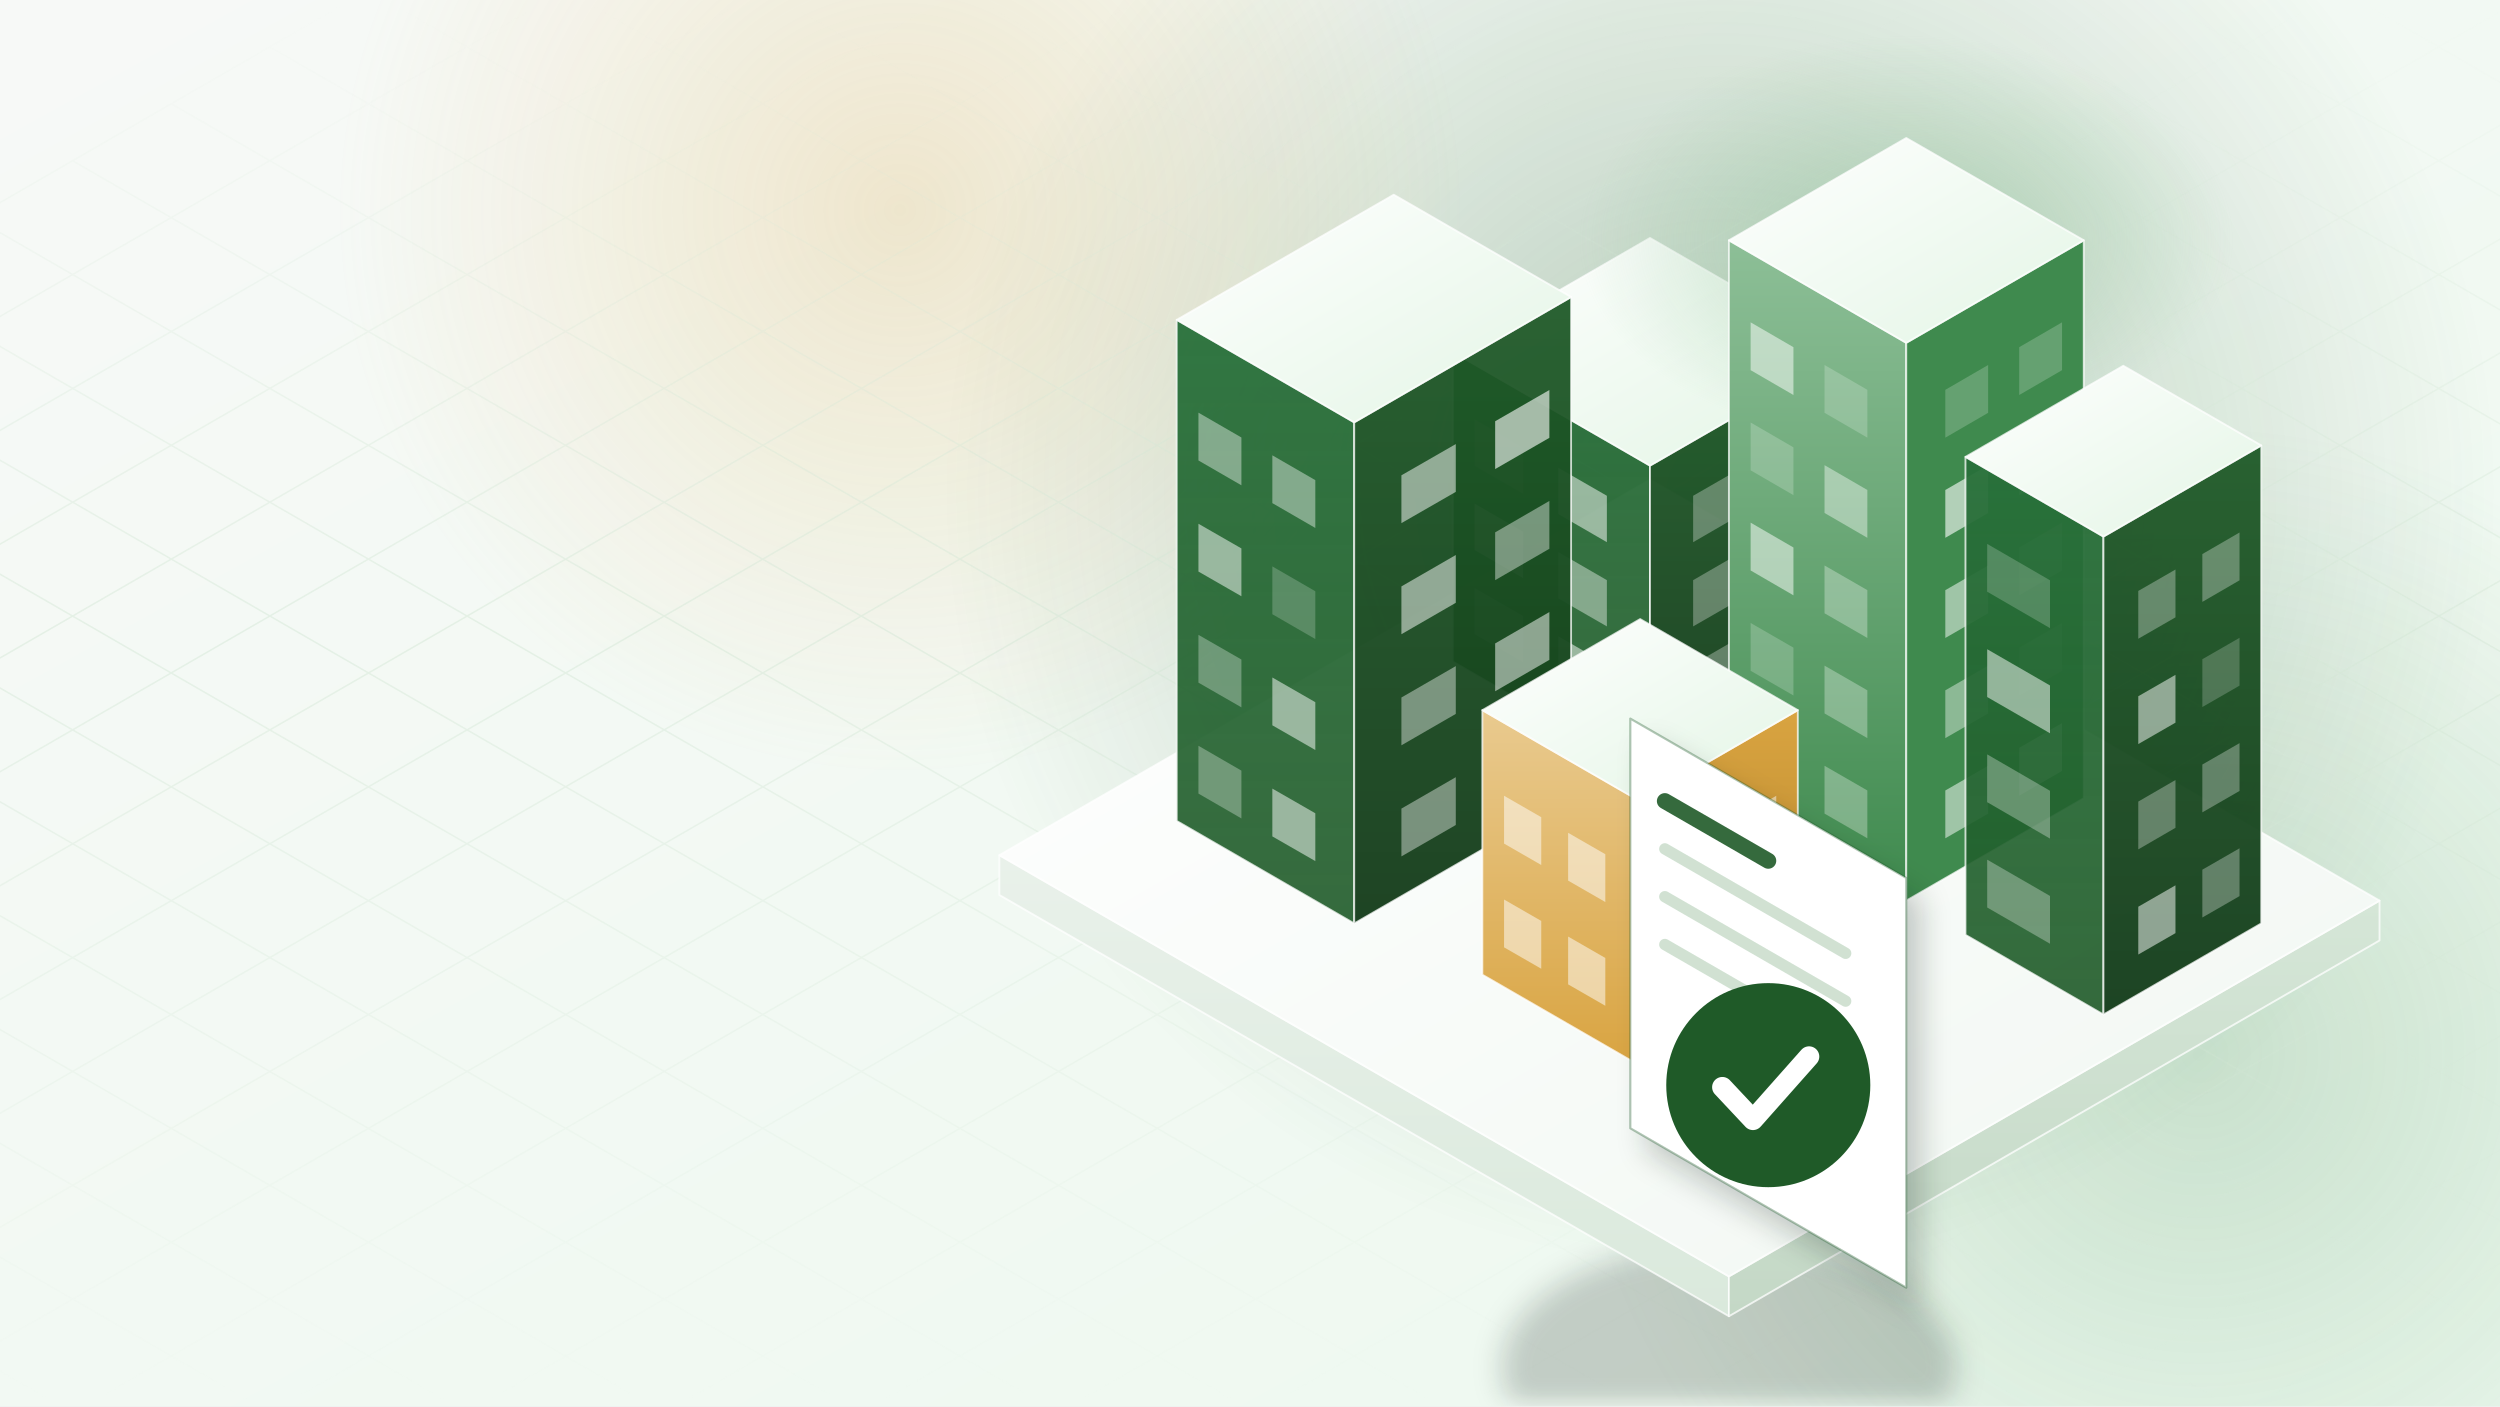
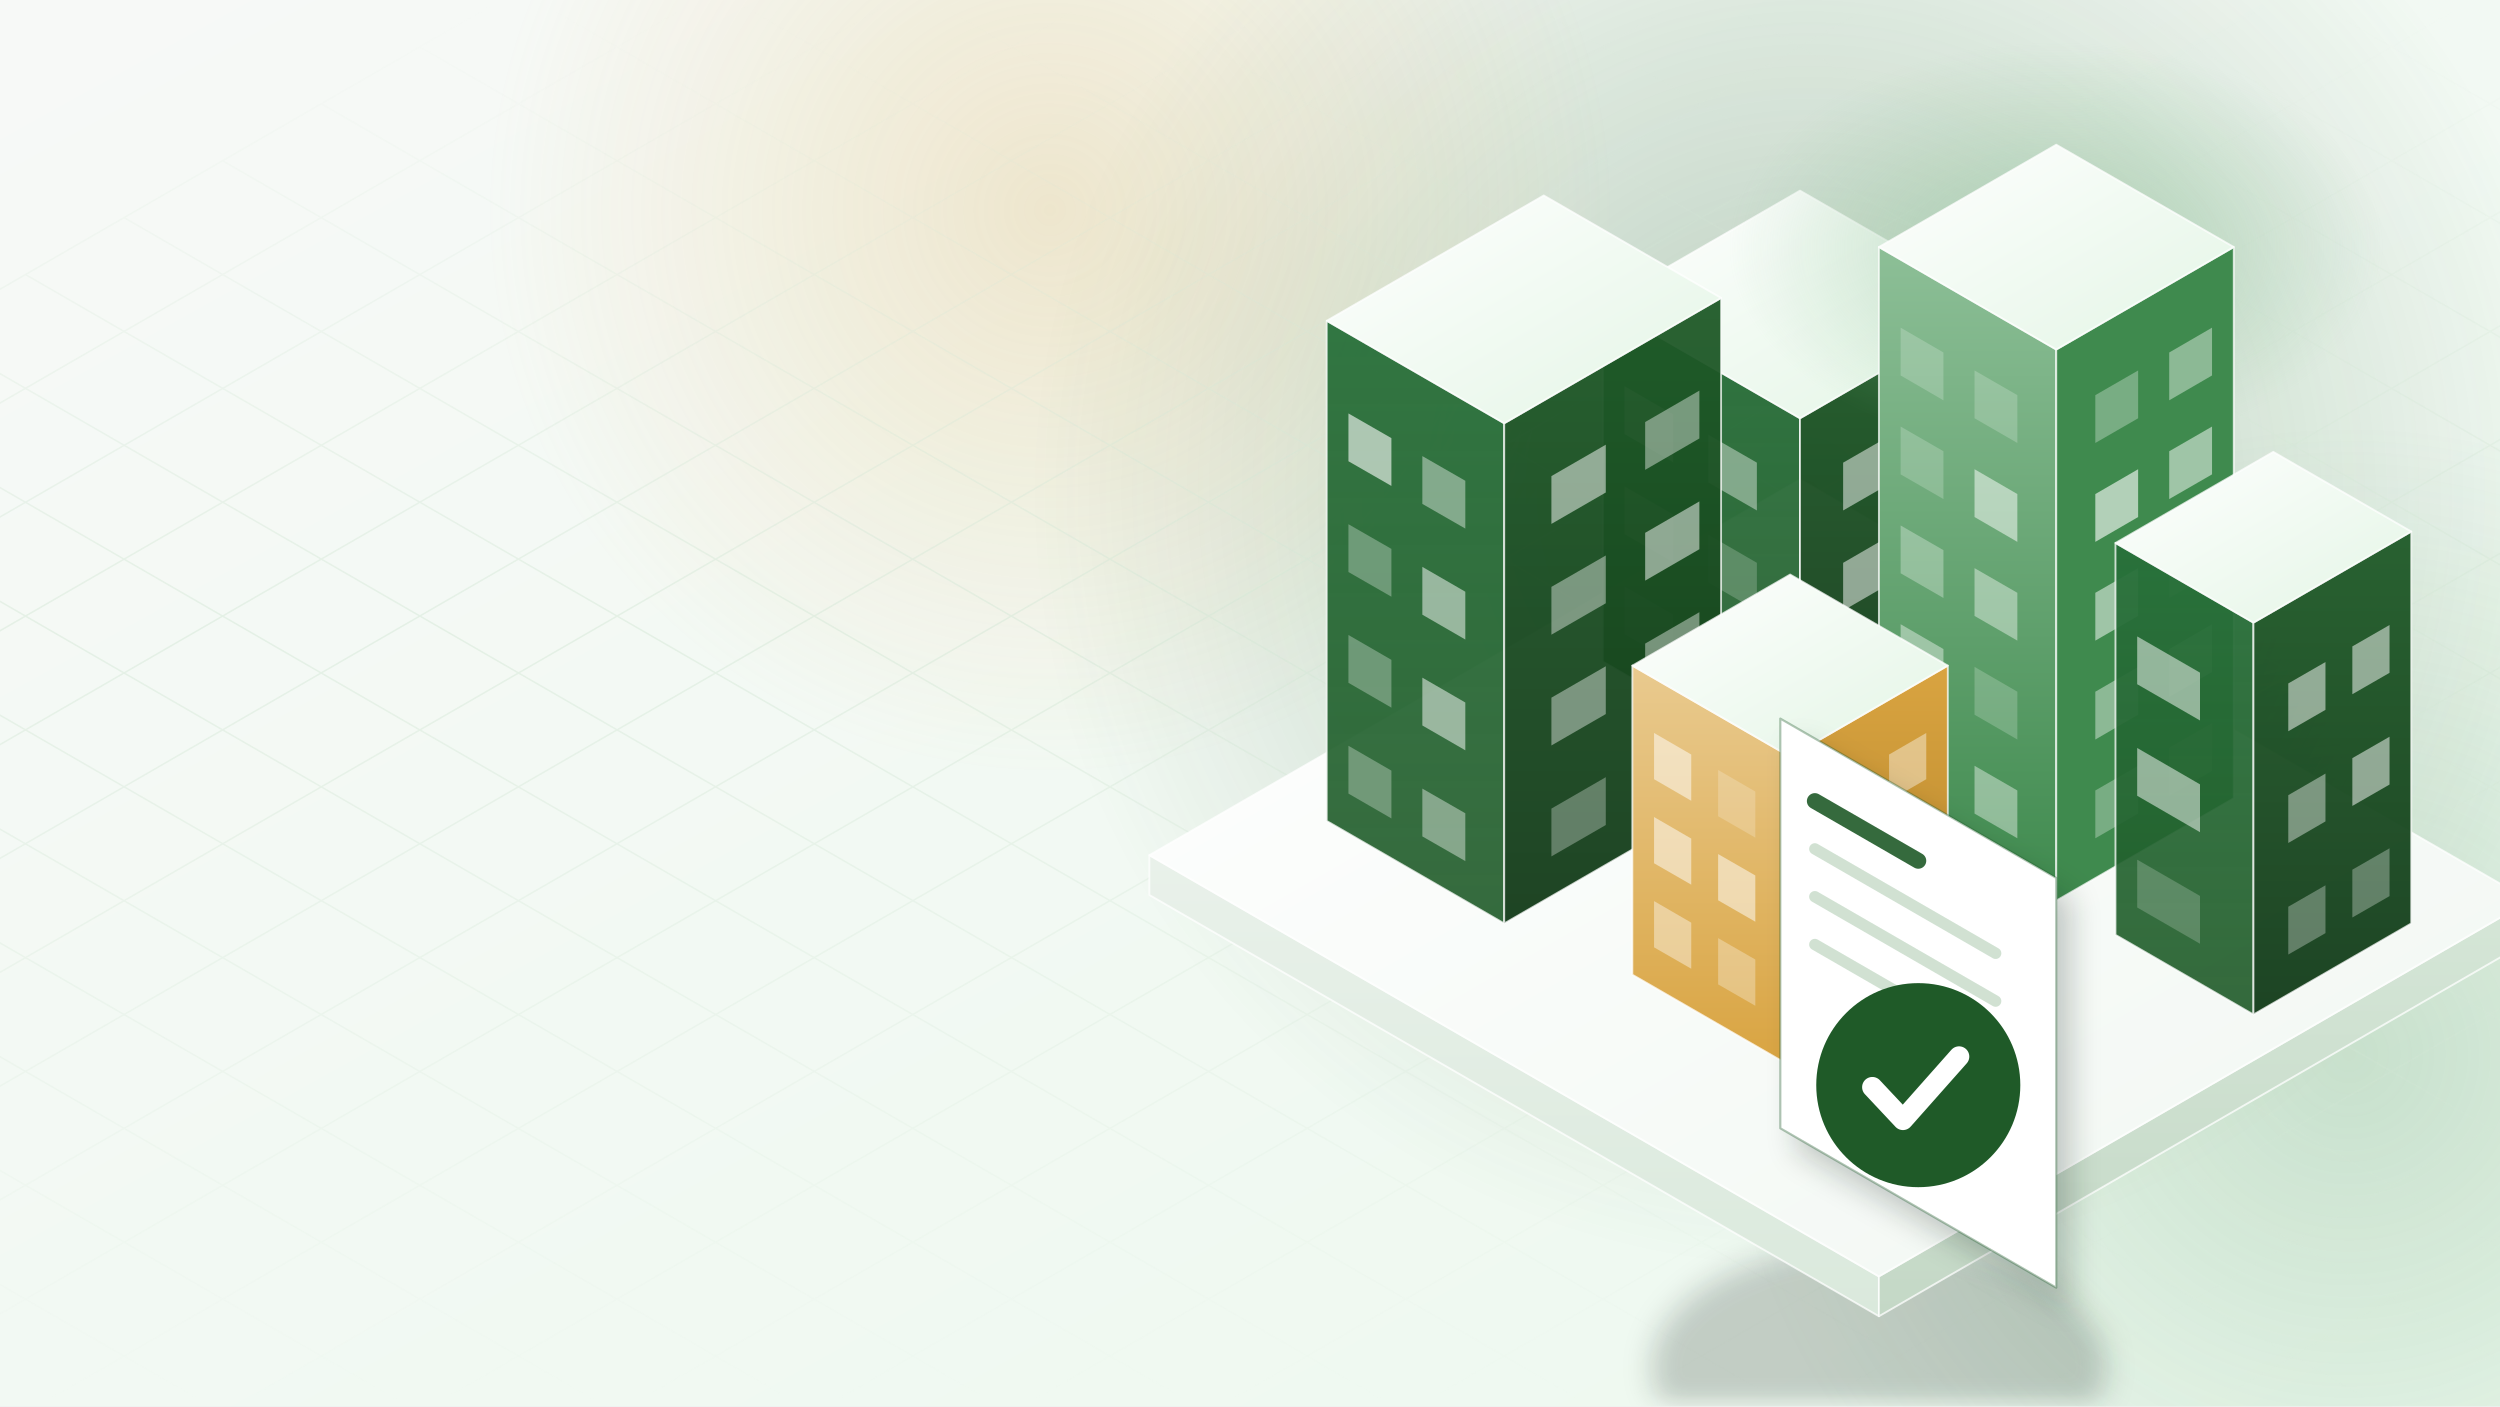
<svg xmlns="http://www.w3.org/2000/svg" viewBox="0 0 1600 900" preserveAspectRatio="xMidYMid slice">
  <defs>
    <linearGradient id="gBg" x1="0" y1="0" x2="1" y2="1">
      <stop offset="0" stop-color="#F7F9F7" />
      <stop offset="1" stop-color="#EDF9EF" />
    </linearGradient>
    <radialGradient id="gB1">
      <stop offset="0" stop-color="#1F5A28" stop-opacity="0.28" />
      <stop offset="1" stop-color="#1F5A28" stop-opacity="0" />
    </radialGradient>
    <radialGradient id="gB2">
      <stop offset="0" stop-color="#3F8A4E" stop-opacity="0.22" />
      <stop offset="1" stop-color="#3F8A4E" stop-opacity="0" />
    </radialGradient>
    <radialGradient id="gB3">
      <stop offset="0" stop-color="#D9A441" stop-opacity="0.22" />
      <stop offset="1" stop-color="#D9A441" stop-opacity="0" />
    </radialGradient>
    <radialGradient id="gGlow">
      <stop offset="0" stop-color="#8DBF97" stop-opacity=".55" />
      <stop offset="1" stop-color="#8DBF97" stop-opacity="0" />
    </radialGradient>
    <linearGradient id="gTop" x1="0" y1="0" x2="1" y2="1">
      <stop offset="0" stop-color="#FFFFFF" />
      <stop offset="1" stop-color="#E3F5E5" />
    </linearGradient>
    <linearGradient id="gLeft" x1="0" y1="0" x2="0" y2="1">
      <stop offset="0" stop-color="#28703A" stop-opacity=".95" />
      <stop offset="1" stop-color="#1F5A28" stop-opacity=".9" />
    </linearGradient>
    <linearGradient id="gRight" x1="0" y1="0" x2="0" y2="1">
      <stop offset="0" stop-color="#1F5A28" stop-opacity=".95" />
      <stop offset="1" stop-color="#123A18" stop-opacity=".95" />
    </linearGradient>
    <linearGradient id="gLeftV" x1="0" y1="0" x2="0" y2="1">
      <stop offset="0" stop-color="#8DBF97" />
      <stop offset="1" stop-color="#3F8A4E" />
    </linearGradient>
    <linearGradient id="gRightV" x1="0" y1="0" x2="0" y2="1">
      <stop offset="0" stop-color="#3F8A4E" />
      <stop offset="1" stop-color="#3F8A4E" />
    </linearGradient>
    <linearGradient id="gLeftC" x1="0" y1="0" x2="0" y2="1">
      <stop offset="0" stop-color="#E9CA8F" />
      <stop offset="1" stop-color="#D9A441" />
    </linearGradient>
    <linearGradient id="gRightC" x1="0" y1="0" x2="0" y2="1">
      <stop offset="0" stop-color="#D9A441" />
      <stop offset="1" stop-color="#AC7C22" />
    </linearGradient>
    <linearGradient id="gLeftR" x1="0" y1="0" x2="0" y2="1">
      <stop offset="0" stop-color="#EACC95" />
      <stop offset="1" stop-color="#D9A441" />
    </linearGradient>
    <linearGradient id="gRightR" x1="0" y1="0" x2="0" y2="1">
      <stop offset="0" stop-color="#D9A441" />
      <stop offset="1" stop-color="#AA7B22" />
    </linearGradient>
    <linearGradient id="gTopW" x1="0" y1="0" x2="1" y2="1">
      <stop offset="0" stop-color="#FFFFFF" />
      <stop offset="1" stop-color="#F1F7F2" />
    </linearGradient>
    <linearGradient id="gLeftW" x1="0" y1="0" x2="0" y2="1">
      <stop offset="0" stop-color="#E9F1EA" />
      <stop offset="1" stop-color="#DAE9DC" />
    </linearGradient>
    <linearGradient id="gRightW" x1="0" y1="0" x2="0" y2="1">
      <stop offset="0" stop-color="#D5E6D7" />
      <stop offset="1" stop-color="#C4D8C6" />
    </linearGradient>
    <linearGradient id="gFade" x1="0" y1="0" x2="0" y2="1">
      <stop offset="0" stop-color="#fff" stop-opacity="0" />
      <stop offset=".45" stop-color="#fff" stop-opacity="1" />
      <stop offset="1" stop-color="#fff" stop-opacity="0" />
    </linearGradient>
    <mask id="mGrid">
      <rect width="100%" height="100%" fill="url(#gFade)" />
    </mask>
    <filter id="fSoft" x="-50%" y="-50%" width="200%" height="200%">
      <feGaussianBlur stdDeviation="9" />
    </filter>
  </defs>
  <defs>
    <radialGradient id="gNode0" cx=".35" cy=".3">
      <stop offset="0" stop-color="#fff" />
      <stop offset=".35" stop-color="#1F5A28" />
      <stop offset="1" stop-color="#123A18" />
    </radialGradient>
    <radialGradient id="gNode1" cx=".35" cy=".3">
      <stop offset="0" stop-color="#fff" />
      <stop offset=".35" stop-color="#3F8A4E" />
      <stop offset="1" stop-color="#3F8A4E" />
    </radialGradient>
    <radialGradient id="gNode2" cx=".35" cy=".3">
      <stop offset="0" stop-color="#fff" />
      <stop offset=".35" stop-color="#D9A441" />
      <stop offset="1" stop-color="#AC7C22" />
    </radialGradient>
  </defs>
  <rect width="100%" height="100%" fill="url(#gBg)" />
-   <circle cx="1100.9" cy="315" r="495" fill="url(#gB1)" />
-   <circle cx="1408" cy="675" r="405" fill="url(#gB2)" />
-   <circle cx="576" cy="135" r="360" fill="url(#gB3)" />
+   <circle cx="1157.3" cy="315" r="495" fill="url(#gB1)" />
+   <circle cx="1504" cy="675" r="405" fill="url(#gB2)" />
+   <circle cx="672" cy="135" r="360" fill="url(#gB3)" />
  <g stroke="#D4E7D6" stroke-width="1" opacity="0.5" mask="url(#mGrid)">
-     <line x1="1056" y1="-480" x2="-710.7" y2="540" />
-     <line x1="1056" y1="-480" x2="2822.7" y2="540" />
-     <line x1="1119.1" y1="-443.6" x2="-647.6" y2="576.4" />
-     <line x1="992.9" y1="-443.6" x2="2759.6" y2="576.4" />
-     <line x1="1182.2" y1="-407.1" x2="-584.5" y2="612.9" />
-     <line x1="929.8" y1="-407.1" x2="2696.5" y2="612.9" />
-     <line x1="1245.3" y1="-370.7" x2="-521.4" y2="649.3" />
-     <line x1="866.7" y1="-370.7" x2="2633.4" y2="649.3" />
-     <line x1="1308.4" y1="-334.3" x2="-458.3" y2="685.7" />
-     <line x1="803.6" y1="-334.3" x2="2570.3" y2="685.7" />
-     <line x1="1371.5" y1="-297.9" x2="-395.2" y2="722.1" />
-     <line x1="740.5" y1="-297.9" x2="2507.2" y2="722.1" />
-     <line x1="1434.6" y1="-261.4" x2="-332.1" y2="758.6" />
-     <line x1="677.4" y1="-261.4" x2="2444.1" y2="758.6" />
-     <line x1="1497.7" y1="-225" x2="-269" y2="795" />
-     <line x1="614.3" y1="-225" x2="2381" y2="795" />
-     <line x1="1560.8" y1="-188.6" x2="-205.9" y2="831.4" />
-     <line x1="551.2" y1="-188.6" x2="2317.9" y2="831.4" />
-     <line x1="1623.9" y1="-152.1" x2="-142.8" y2="867.9" />
-     <line x1="488.1" y1="-152.1" x2="2254.8" y2="867.9" />
-     <line x1="1687" y1="-115.7" x2="-79.7" y2="904.3" />
-     <line x1="425" y1="-115.7" x2="2191.7" y2="904.3" />
-     <line x1="1750.1" y1="-79.3" x2="-16.6" y2="940.7" />
-     <line x1="361.9" y1="-79.3" x2="2128.6" y2="940.7" />
-     <line x1="1813.2" y1="-42.9" x2="46.5" y2="977.1" />
-     <line x1="298.8" y1="-42.9" x2="2065.5" y2="977.1" />
-     <line x1="1876.2" y1="-6.4" x2="109.6" y2="1013.6" />
-     <line x1="235.8" y1="-6.4" x2="2002.4" y2="1013.6" />
-     <line x1="1939.3" y1="30" x2="172.7" y2="1050" />
-     <line x1="172.7" y1="30" x2="1939.3" y2="1050" />
-     <line x1="2002.4" y1="66.4" x2="235.8" y2="1086.4" />
-     <line x1="109.6" y1="66.4" x2="1876.2" y2="1086.4" />
-     <line x1="2065.5" y1="102.9" x2="298.8" y2="1122.9" />
-     <line x1="46.5" y1="102.9" x2="1813.2" y2="1122.9" />
-     <line x1="2128.6" y1="139.3" x2="361.9" y2="1159.3" />
-     <line x1="-16.6" y1="139.3" x2="1750.1" y2="1159.3" />
-     <line x1="2191.7" y1="175.7" x2="425" y2="1195.7" />
-     <line x1="-79.7" y1="175.7" x2="1687" y2="1195.7" />
-     <line x1="2254.8" y1="212.1" x2="488.1" y2="1232.1" />
-     <line x1="-142.8" y1="212.1" x2="1623.9" y2="1232.1" />
-     <line x1="2317.9" y1="248.6" x2="551.2" y2="1268.6" />
-     <line x1="-205.9" y1="248.6" x2="1560.8" y2="1268.6" />
-     <line x1="2381" y1="285" x2="614.3" y2="1305" />
-     <line x1="-269" y1="285" x2="1497.7" y2="1305" />
-     <line x1="2444.1" y1="321.4" x2="677.4" y2="1341.4" />
-     <line x1="-332.1" y1="321.4" x2="1434.6" y2="1341.4" />
-     <line x1="2507.2" y1="357.9" x2="740.5" y2="1377.9" />
-     <line x1="-395.2" y1="357.9" x2="1371.5" y2="1377.9" />
-     <line x1="2570.3" y1="394.3" x2="803.6" y2="1414.3" />
-     <line x1="-458.3" y1="394.3" x2="1308.4" y2="1414.3" />
-     <line x1="2633.4" y1="430.7" x2="866.7" y2="1450.7" />
-     <line x1="-521.4" y1="430.7" x2="1245.3" y2="1450.7" />
-     <line x1="2696.5" y1="467.1" x2="929.8" y2="1487.1" />
-     <line x1="-584.5" y1="467.1" x2="1182.2" y2="1487.1" />
-     <line x1="2759.6" y1="503.6" x2="992.9" y2="1523.6" />
-     <line x1="-647.6" y1="503.6" x2="1119.1" y2="1523.6" />
-     <line x1="2822.7" y1="540" x2="1056" y2="1560" />
-     <line x1="-710.7" y1="540" x2="1056" y2="1560" />
-   </g>
-   <ellipse cx="1106.5" cy="875.1" rx="145.7" ry="80.1" fill="#111F13" opacity="0.2" filter="url(#fSoft)" />
-   <g>
-     <polygon points="639.6,572.8 1106.5,842.4 1106.5,816.9 639.6,547.3" fill="url(#gLeftW)" stroke="rgba(255,255,255,.75)" stroke-width="1.2" stroke-linejoin="round" />
-     <polygon points="1522.9,601.9 1106.5,842.4 1106.5,816.9 1522.9,576.4" fill="url(#gRightW)" stroke="rgba(255,255,255,.75)" stroke-width="1.2" stroke-linejoin="round" />
-     <polygon points="1056,306.9 1522.9,576.4 1106.5,816.9 639.6,547.3" fill="url(#gTopW)" stroke="rgba(255,255,255,.75)" stroke-width="1.2" stroke-linejoin="round" />
-   </g>
-   <g>
-     <polygon points="929.8,423.4 1056,496.3 1056,298 929.8,225.2" fill="url(#gLeft)" stroke="rgba(255,255,255,.75)" stroke-width="1.2" stroke-linejoin="round" />
-     <polygon points="1182.2,423.4 1056,496.3 1056,298 1182.2,225.2" fill="url(#gRight)" stroke="rgba(255,255,255,.75)" stroke-width="1.2" stroke-linejoin="round" />
-     <polygon points="1056,152.3 1182.2,225.2 1056,298 929.8,225.2" fill="url(#gTop)" stroke="rgba(255,255,255,.75)" stroke-width="1.2" stroke-linejoin="round" />
-     <polygon points="943.7,405.9 974.8,423.9 974.8,394.2 943.7,376.3" fill="#FFFFFF" opacity="0.3" />
-     <polygon points="997.3,436.9 1028.4,454.9 1028.4,425.2 997.3,407.2" fill="#FFFFFF" opacity="0.5" />
-     <polygon points="1168.3,405.9 1137.2,423.9 1137.2,394.2 1168.3,376.3" fill="#FFFFFF" opacity="0.3" />
-     <polygon points="1114.7,436.9 1083.6,454.9 1083.6,425.2 1114.7,407.2" fill="#FFFFFF" opacity="0.3" />
-     <polygon points="943.7,352 974.8,370 974.8,340.3 943.7,322.3" fill="#FFFFFF" opacity="0.5" />
-     <polygon points="997.3,383 1028.4,400.9 1028.4,371.3 997.3,353.3" fill="#FFFFFF" opacity="0.4" />
-     <polygon points="1168.3,352 1137.2,370 1137.2,340.3 1168.3,322.3" fill="#FFFFFF" opacity="0.5" />
-     <polygon points="1114.7,383 1083.6,400.9 1083.6,371.3 1114.7,353.3" fill="#FFFFFF" opacity="0.3" />
-     <polygon points="943.7,298.1 974.8,316 974.8,286.4 943.7,268.4" fill="#FFFFFF" opacity="0.2" />
-     <polygon points="997.3,329 1028.4,347 1028.4,317.3 997.3,299.4" fill="#FFFFFF" opacity="0.5" />
-     <polygon points="1168.3,298.1 1137.2,316 1137.2,286.4 1168.3,268.4" fill="#FFFFFF" opacity="0.4" />
-     <polygon points="1114.7,329 1083.6,347 1083.6,317.3 1114.7,299.4" fill="#FFFFFF" opacity="0.3" />
-   </g>
-   <g>
-     <ellipse cx="1220" cy="153.8" rx="209.8" ry="131.1" fill="url(#gGlow)" />
-     <polygon points="1106.5,510.9 1220,576.4 1220,219.4 1106.5,153.8" fill="url(#gLeftV)" stroke="rgba(255,255,255,.75)" stroke-width="1.2" stroke-linejoin="round" />
-     <polygon points="1333.6,510.9 1220,576.4 1220,219.4 1333.6,153.8" fill="url(#gRightV)" stroke="rgba(255,255,255,.75)" stroke-width="1.2" stroke-linejoin="round" />
-     <polygon points="1220,88.3 1333.6,153.8 1220,219.4 1106.5,153.8" fill="url(#gTop)" stroke="rgba(255,255,255,.75)" stroke-width="1.2" stroke-linejoin="round" />
-     <polygon points="1120.4,493.4 1147.8,509.2 1147.8,478.6 1120.4,462.8" fill="#FFFFFF" opacity="0.3" />
-     <polygon points="1167.7,520.7 1195.1,536.5 1195.1,505.9 1167.7,490.1" fill="#FFFFFF" opacity="0.3" />
-     <polygon points="1319.7,493.4 1292.3,509.2 1292.3,478.6 1319.7,462.8" fill="#FFFFFF" opacity="0.6" />
-     <polygon points="1272.4,520.7 1245,536.5 1245,505.9 1272.4,490.1" fill="#FFFFFF" opacity="0.5" />
-     <polygon points="1120.4,429.3 1147.8,445.1 1147.8,414.5 1120.4,398.7" fill="#FFFFFF" opacity="0.2" />
-     <polygon points="1167.7,456.6 1195.1,472.4 1195.1,441.8 1167.7,426" fill="#FFFFFF" opacity="0.3" />
-     <polygon points="1319.7,429.3 1292.3,445.1 1292.3,414.5 1319.7,398.7" fill="#FFFFFF" opacity="0.2" />
-     <polygon points="1272.4,456.6 1245,472.4 1245,441.8 1272.4,426" fill="#FFFFFF" opacity="0.4" />
-     <polygon points="1120.4,365.1 1147.8,381 1147.8,350.4 1120.4,334.5" fill="#FFFFFF" opacity="0.5" />
-     <polygon points="1167.7,392.5 1195.1,408.3 1195.1,377.7 1167.7,361.9" fill="#FFFFFF" opacity="0.3" />
-     <polygon points="1319.7,365.1 1292.3,381 1292.3,350.4 1319.7,334.5" fill="#FFFFFF" opacity="0.3" />
-     <polygon points="1272.4,392.5 1245,408.3 1245,377.7 1272.4,361.9" fill="#FFFFFF" opacity="0.5" />
-     <polygon points="1120.4,301 1147.8,316.9 1147.8,286.3 1120.4,270.4" fill="#FFFFFF" opacity="0.2" />
-     <polygon points="1167.7,328.3 1195.1,344.2 1195.1,313.6 1167.7,297.7" fill="#FFFFFF" opacity="0.4" />
-     <polygon points="1319.7,301 1292.3,316.9 1292.3,286.3 1319.7,270.4" fill="#FFFFFF" opacity="0.5" />
-     <polygon points="1272.4,328.3 1245,344.2 1245,313.6 1272.4,297.7" fill="#FFFFFF" opacity="0.6" />
-     <polygon points="1120.4,236.9 1147.8,252.8 1147.8,222.2 1120.4,206.3" fill="#FFFFFF" opacity="0.5" />
-     <polygon points="1167.7,264.2 1195.1,280.1 1195.1,249.5 1167.7,233.6" fill="#FFFFFF" opacity="0.2" />
-     <polygon points="1319.7,236.9 1292.3,252.8 1292.3,222.2 1319.7,206.3" fill="#FFFFFF" opacity="0.2" />
-     <polygon points="1272.4,264.2 1245,280.1 1245,249.5 1272.4,233.6" fill="#FFFFFF" opacity="0.2" />
-   </g>
-   <g>
-     <polygon points="753.1,525.4 866.7,591 866.7,270.3 753.1,204.7" fill="url(#gLeft)" stroke="rgba(255,255,255,.75)" stroke-width="1.2" stroke-linejoin="round" />
-     <polygon points="1005.5,510.9 866.7,591 866.7,270.3 1005.5,190.1" fill="url(#gRight)" stroke="rgba(255,255,255,.75)" stroke-width="1.2" stroke-linejoin="round" />
-     <polygon points="892,124.6 1005.5,190.1 866.7,270.3 753.1,204.7" fill="url(#gTop)" stroke="rgba(255,255,255,.75)" stroke-width="1.2" stroke-linejoin="round" />
-     <polygon points="767,507.9 794.5,523.8 794.5,493.2 767,477.3" fill="#FFFFFF" opacity="0.3" />
-     <polygon points="814.3,535.3 841.8,551.1 841.8,520.5 814.3,504.7" fill="#FFFFFF" opacity="0.5" />
-     <polygon points="991.6,493.4 956.9,513.4 956.9,482.8 991.6,462.8" fill="#FFFFFF" opacity="0.5" />
-     <polygon points="931.7,528 896.9,548.1 896.9,517.5 931.7,497.4" fill="#FFFFFF" opacity="0.4" />
-     <polygon points="767,436.9 794.5,452.7 794.5,422.1 767,406.3" fill="#FFFFFF" opacity="0.3" />
-     <polygon points="814.3,464.2 841.8,480 841.8,449.4 814.3,433.6" fill="#FFFFFF" opacity="0.5" />
-     <polygon points="991.6,422.3 956.9,442.4 956.9,411.8 991.6,391.7" fill="#FFFFFF" opacity="0.5" />
-     <polygon points="931.7,456.9 896.9,477 896.9,446.4 931.7,426.3" fill="#FFFFFF" opacity="0.4" />
-     <polygon points="767,365.8 794.5,381.6 794.5,351 767,335.2" fill="#FFFFFF" opacity="0.5" />
-     <polygon points="814.3,393.1 841.8,409 841.8,378.4 814.3,362.5" fill="#FFFFFF" opacity="0.2" />
-     <polygon points="991.6,351.2 956.9,371.3 956.9,340.7 991.6,320.6" fill="#FFFFFF" opacity="0.4" />
-     <polygon points="931.7,385.8 896.9,405.9 896.9,375.3 931.7,355.2" fill="#FFFFFF" opacity="0.5" />
-     <polygon points="767,294.7 794.5,310.6 794.5,280 767,264.1" fill="#FFFFFF" opacity="0.4" />
-     <polygon points="814.3,322 841.8,337.9 841.8,307.3 814.3,291.4" fill="#FFFFFF" opacity="0.4" />
-     <polygon points="991.6,280.2 956.9,300.2 956.9,269.6 991.6,249.6" fill="#FFFFFF" opacity="0.6" />
-     <polygon points="931.7,314.8 896.9,334.8 896.9,304.2 931.7,284.2" fill="#FFFFFF" opacity="0.5" />
-   </g>
-   <g>
-     <polygon points="1257.9,598.3 1346.2,649.3 1346.2,343.4 1257.9,292.4" fill="url(#gLeft)" stroke="rgba(255,255,255,.75)" stroke-width="1.2" stroke-linejoin="round" />
-     <polygon points="1447.2,591 1346.2,649.3 1346.2,343.4 1447.2,285.1" fill="url(#gRight)" stroke="rgba(255,255,255,.75)" stroke-width="1.2" stroke-linejoin="round" />
-     <polygon points="1358.9,234.1 1447.2,285.1 1346.2,343.4 1257.9,292.4" fill="url(#gTop)" stroke="rgba(255,255,255,.75)" stroke-width="1.2" stroke-linejoin="round" />
-     <polygon points="1271.8,580.8 1312,604 1312,573.4 1271.8,550.2" fill="#FFFFFF" opacity="0.3" />
-     <polygon points="1433.3,573.5 1409.5,587.2 1409.5,556.6 1433.3,542.9" fill="#FFFFFF" opacity="0.3" />
-     <polygon points="1392.3,597.2 1368.5,610.9 1368.5,580.3 1392.3,566.6" fill="#FFFFFF" opacity="0.5" />
-     <polygon points="1271.8,513.4 1312,536.7 1312,506.1 1271.8,482.8" fill="#FFFFFF" opacity="0.3" />
-     <polygon points="1433.3,506.2 1409.5,519.9 1409.5,489.3 1433.3,475.6" fill="#FFFFFF" opacity="0.3" />
-     <polygon points="1392.3,529.8 1368.5,543.6 1368.5,513 1392.3,499.2" fill="#FFFFFF" opacity="0.3" />
-     <polygon points="1271.8,446.1 1312,469.3 1312,438.7 1271.8,415.5" fill="#FFFFFF" opacity="0.5" />
-     <polygon points="1433.3,438.8 1409.5,452.5 1409.5,421.9 1433.3,408.2" fill="#FFFFFF" opacity="0.2" />
-     <polygon points="1392.3,462.5 1368.5,476.2 1368.5,445.6 1392.3,431.9" fill="#FFFFFF" opacity="0.5" />
-     <polygon points="1271.8,378.7 1312,402 1312,371.4 1271.8,348.1" fill="#FFFFFF" opacity="0.2" />
-     <polygon points="1433.3,371.4 1409.5,385.2 1409.5,354.6 1433.3,340.8" fill="#FFFFFF" opacity="0.3" />
-     <polygon points="1392.3,395.1 1368.5,408.8 1368.5,378.2 1392.3,364.5" fill="#FFFFFF" opacity="0.3" />
-   </g>
-   <g>
-     <polygon points="948.7,623.8 1049.7,682.1 1049.7,512.8 948.7,454.5" fill="url(#gLeftC)" stroke="rgba(255,255,255,.75)" stroke-width="1.2" stroke-linejoin="round" />
-     <polygon points="1150.6,623.8 1049.7,682.1 1049.7,512.8 1150.6,454.5" fill="url(#gRightC)" stroke="rgba(255,255,255,.75)" stroke-width="1.2" stroke-linejoin="round" />
-     <polygon points="1049.7,396.2 1150.6,454.5 1049.7,512.8 948.7,454.5" fill="url(#gTop)" stroke="rgba(255,255,255,.75)" stroke-width="1.2" stroke-linejoin="round" />
-     <polygon points="962.6,606.3 986.4,620 986.4,589.4 962.6,575.7" fill="#FFFFFF" opacity="0.5" />
-     <polygon points="1003.6,630 1027.4,643.7 1027.4,613.1 1003.6,599.4" fill="#FFFFFF" opacity="0.5" />
-     <polygon points="1136.8,606.3 1113,620 1113,589.4 1136.8,575.7" fill="#FFFFFF" opacity="0.3" />
-     <polygon points="1095.8,630 1072,643.7 1072,613.1 1095.8,599.4" fill="#FFFFFF" opacity="0.3" />
-     <polygon points="962.6,539.9 986.4,553.6 986.4,523 962.6,509.3" fill="#FFFFFF" opacity="0.5" />
-     <polygon points="1003.6,563.6 1027.4,577.3 1027.4,546.7 1003.6,533" fill="#FFFFFF" opacity="0.5" />
-     <polygon points="1136.8,539.9 1113,553.6 1113,523 1136.8,509.3" fill="#FFFFFF" opacity="0.5" />
-     <polygon points="1095.8,563.6 1072,577.3 1072,546.7 1095.8,533" fill="#FFFFFF" opacity="0.4" />
-   </g>
-   <g>
-     <polygon points="1043.4,722.1 1220,824.1 1220,561.9 1043.4,459.9" fill="#111F13" opacity=".22" transform="translate(10,14)" filter="url(#fSoft)" />
-     <polygon points="1043.4,722.1 1220,824.1 1220,561.9 1043.4,459.9" fill="#FFFFFF" stroke="rgba(31,90,40,.35)" stroke-width="1.4" stroke-linejoin="round" />
-     <line x1="1065.5" y1="512.7" x2="1131.7" y2="550.9" stroke="#1F5A28" stroke-width="10.2" stroke-linecap="round" opacity=".9" />
-     <line x1="1065.5" y1="543.3" x2="1181.2" y2="610.1" stroke="#C5DAC7" stroke-width="7.3" stroke-linecap="round" opacity=".8" />
-     <line x1="1065.5" y1="573.9" x2="1181.2" y2="640.7" stroke="#C5DAC7" stroke-width="7.3" stroke-linecap="round" opacity=".8" />
-     <line x1="1065.5" y1="604.5" x2="1131.7" y2="642.7" stroke="#C5DAC7" stroke-width="7.3" stroke-linecap="round" opacity=".8" />
-     <circle cx="1131.7" cy="694.5" r="65.3" fill="#1F5A28" />
-     <path d="M1102.3 695.8 l19.6 20.9 l35.9 -40.5" fill="none" stroke="#fff" stroke-width="13.1" stroke-linecap="round" stroke-linejoin="round" />
+     <line x1="1152" y1="-480" x2="-614.7" y2="540" />
+     <line x1="1152" y1="-480" x2="2918.7" y2="540" />
+     <line x1="1215.1" y1="-443.6" x2="-551.6" y2="576.4" />
+     <line x1="1088.9" y1="-443.6" x2="2855.6" y2="576.4" />
+     <line x1="1278.2" y1="-407.1" x2="-488.5" y2="612.9" />
+     <line x1="1025.8" y1="-407.1" x2="2792.5" y2="612.9" />
+     <line x1="1341.3" y1="-370.7" x2="-425.4" y2="649.3" />
+     <line x1="962.7" y1="-370.7" x2="2729.4" y2="649.3" />
+     <line x1="1404.4" y1="-334.3" x2="-362.3" y2="685.7" />
+     <line x1="899.6" y1="-334.3" x2="2666.3" y2="685.7" />
+     <line x1="1467.5" y1="-297.9" x2="-299.2" y2="722.1" />
+     <line x1="836.5" y1="-297.9" x2="2603.2" y2="722.1" />
+     <line x1="1530.6" y1="-261.4" x2="-236.1" y2="758.6" />
+     <line x1="773.4" y1="-261.4" x2="2540.1" y2="758.6" />
+     <line x1="1593.7" y1="-225" x2="-173" y2="795" />
+     <line x1="710.3" y1="-225" x2="2477" y2="795" />
+     <line x1="1656.8" y1="-188.6" x2="-109.9" y2="831.4" />
+     <line x1="647.2" y1="-188.6" x2="2413.9" y2="831.4" />
+     <line x1="1719.9" y1="-152.1" x2="-46.8" y2="867.9" />
+     <line x1="584.1" y1="-152.1" x2="2350.8" y2="867.9" />
+     <line x1="1783" y1="-115.7" x2="16.3" y2="904.3" />
+     <line x1="521" y1="-115.7" x2="2287.7" y2="904.3" />
+     <line x1="1846.1" y1="-79.3" x2="79.4" y2="940.7" />
+     <line x1="457.9" y1="-79.3" x2="2224.6" y2="940.7" />
+     <line x1="1909.2" y1="-42.9" x2="142.5" y2="977.1" />
+     <line x1="394.8" y1="-42.9" x2="2161.5" y2="977.1" />
+     <line x1="1972.2" y1="-6.4" x2="205.6" y2="1013.6" />
+     <line x1="331.8" y1="-6.4" x2="2098.4" y2="1013.6" />
+     <line x1="2035.3" y1="30" x2="268.7" y2="1050" />
+     <line x1="268.7" y1="30" x2="2035.3" y2="1050" />
+     <line x1="2098.4" y1="66.4" x2="331.8" y2="1086.4" />
+     <line x1="205.6" y1="66.4" x2="1972.2" y2="1086.4" />
+     <line x1="2161.5" y1="102.9" x2="394.8" y2="1122.9" />
+     <line x1="142.5" y1="102.9" x2="1909.2" y2="1122.9" />
+     <line x1="2224.6" y1="139.3" x2="457.9" y2="1159.3" />
+     <line x1="79.4" y1="139.3" x2="1846.1" y2="1159.3" />
+     <line x1="2287.7" y1="175.7" x2="521" y2="1195.7" />
+     <line x1="16.3" y1="175.7" x2="1783" y2="1195.7" />
+     <line x1="2350.8" y1="212.1" x2="584.1" y2="1232.1" />
+     <line x1="-46.8" y1="212.1" x2="1719.9" y2="1232.1" />
+     <line x1="2413.9" y1="248.6" x2="647.2" y2="1268.6" />
+     <line x1="-109.9" y1="248.6" x2="1656.8" y2="1268.6" />
+     <line x1="2477" y1="285" x2="710.3" y2="1305" />
+     <line x1="-173" y1="285" x2="1593.7" y2="1305" />
+     <line x1="2540.1" y1="321.4" x2="773.4" y2="1341.4" />
+     <line x1="-236.1" y1="321.4" x2="1530.6" y2="1341.4" />
+     <line x1="2603.2" y1="357.9" x2="836.5" y2="1377.9" />
+     <line x1="-299.2" y1="357.9" x2="1467.5" y2="1377.9" />
+     <line x1="2666.3" y1="394.3" x2="899.6" y2="1414.3" />
+     <line x1="-362.3" y1="394.3" x2="1404.4" y2="1414.3" />
+     <line x1="2729.4" y1="430.7" x2="962.7" y2="1450.7" />
+     <line x1="-425.4" y1="430.7" x2="1341.3" y2="1450.7" />
+     <line x1="2792.5" y1="467.1" x2="1025.8" y2="1487.1" />
+     <line x1="-488.5" y1="467.1" x2="1278.2" y2="1487.1" />
+     <line x1="2855.6" y1="503.6" x2="1088.9" y2="1523.6" />
+     <line x1="-551.6" y1="503.6" x2="1215.1" y2="1523.6" />
+     <line x1="2918.7" y1="540" x2="1152" y2="1560" />
+     <line x1="-614.7" y1="540" x2="1152" y2="1560" />
+   </g>
+   <ellipse cx="1202.5" cy="875.1" rx="145.7" ry="80.1" fill="#111F13" opacity="0.2" filter="url(#fSoft)" />
+   <g>
+     <polygon points="735.6,572.8 1202.5,842.4 1202.5,816.9 735.6,547.3" fill="url(#gLeftW)" stroke="rgba(255,255,255,.75)" stroke-width="1.2" stroke-linejoin="round" />
+     <polygon points="1618.9,601.9 1202.5,842.4 1202.5,816.9 1618.9,576.4" fill="url(#gRightW)" stroke="rgba(255,255,255,.75)" stroke-width="1.2" stroke-linejoin="round" />
+     <polygon points="1152,306.9 1618.9,576.4 1202.5,816.9 735.6,547.3" fill="url(#gTopW)" stroke="rgba(255,255,255,.75)" stroke-width="1.2" stroke-linejoin="round" />
+   </g>
+   <g>
+     <polygon points="1025.8,423.4 1152,496.3 1152,267.7 1025.8,194.8" fill="url(#gLeft)" stroke="rgba(255,255,255,.75)" stroke-width="1.2" stroke-linejoin="round" />
+     <polygon points="1278.2,423.4 1152,496.3 1152,267.7 1278.2,194.8" fill="url(#gRight)" stroke="rgba(255,255,255,.75)" stroke-width="1.2" stroke-linejoin="round" />
+     <polygon points="1152,122 1278.2,194.8 1152,267.7 1025.8,194.8" fill="url(#gTop)" stroke="rgba(255,255,255,.75)" stroke-width="1.2" stroke-linejoin="round" />
+     <polygon points="1039.7,405.9 1070.8,423.9 1070.8,393.3 1039.7,375.3" fill="#FFFFFF" opacity="0.2" />
+     <polygon points="1093.3,436.9 1124.4,454.9 1124.4,424.3 1093.3,406.3" fill="#FFFFFF" opacity="0.4" />
+     <polygon points="1264.3,405.9 1233.2,423.9 1233.2,393.3 1264.3,375.3" fill="#FFFFFF" opacity="0.4" />
+     <polygon points="1210.7,436.9 1179.6,454.9 1179.6,424.3 1210.7,406.3" fill="#FFFFFF" opacity="0.2" />
+     <polygon points="1039.7,341.9 1070.8,359.8 1070.8,329.2 1039.7,311.3" fill="#FFFFFF" opacity="0.3" />
+     <polygon points="1093.3,372.8 1124.4,390.8 1124.4,360.2 1093.3,342.2" fill="#FFFFFF" opacity="0.2" />
+     <polygon points="1264.3,341.9 1233.2,359.8 1233.2,329.2 1264.3,311.3" fill="#FFFFFF" opacity="0.2" />
+     <polygon points="1210.7,372.8 1179.6,390.8 1179.6,360.2 1210.7,342.2" fill="#FFFFFF" opacity="0.5" />
+     <polygon points="1039.7,277.8 1070.8,295.8 1070.8,265.2 1039.7,247.2" fill="#FFFFFF" opacity="0.5" />
+     <polygon points="1093.3,308.8 1124.4,326.7 1124.4,296.1 1093.3,278.2" fill="#FFFFFF" opacity="0.4" />
+     <polygon points="1264.3,277.8 1233.2,295.8 1233.2,265.2 1264.3,247.2" fill="#FFFFFF" opacity="0.2" />
+     <polygon points="1210.7,308.8 1179.6,326.7 1179.6,296.1 1210.7,278.2" fill="#FFFFFF" opacity="0.5" />
+   </g>
+   <g>
+     <ellipse cx="1316" cy="158.1" rx="209.8" ry="131.1" fill="url(#gGlow)" />
+     <polygon points="1202.5,510.9 1316,576.4 1316,223.7 1202.5,158.1" fill="url(#gLeftV)" stroke="rgba(255,255,255,.75)" stroke-width="1.2" stroke-linejoin="round" />
+     <polygon points="1429.6,510.9 1316,576.4 1316,223.7 1429.6,158.1" fill="url(#gRightV)" stroke="rgba(255,255,255,.75)" stroke-width="1.2" stroke-linejoin="round" />
+     <polygon points="1316,92.6 1429.6,158.1 1316,223.7 1202.5,158.1" fill="url(#gTop)" stroke="rgba(255,255,255,.75)" stroke-width="1.2" stroke-linejoin="round" />
+     <polygon points="1216.4,493.4 1243.8,509.2 1243.8,478.6 1216.4,462.8" fill="#FFFFFF" opacity="0.3" />
+     <polygon points="1263.7,520.7 1291.1,536.5 1291.1,505.9 1263.7,490.1" fill="#FFFFFF" opacity="0.4" />
+     <polygon points="1415.7,493.4 1388.3,509.2 1388.3,478.6 1415.7,462.8" fill="#FFFFFF" opacity="0.2" />
+     <polygon points="1368.4,520.7 1341,536.5 1341,505.9 1368.4,490.1" fill="#FFFFFF" opacity="0.3" />
+     <polygon points="1216.4,430.1 1243.8,446 1243.8,415.4 1216.4,399.5" fill="#FFFFFF" opacity="0.4" />
+     <polygon points="1263.7,457.4 1291.1,473.3 1291.1,442.7 1263.7,426.8" fill="#FFFFFF" opacity="0.2" />
+     <polygon points="1415.7,430.1 1388.3,446 1388.3,415.4 1415.7,399.5" fill="#FFFFFF" opacity="0.4" />
+     <polygon points="1368.4,457.4 1341,473.3 1341,442.7 1368.4,426.8" fill="#FFFFFF" opacity="0.4" />
+     <polygon points="1216.4,366.9 1243.8,382.7 1243.8,352.1 1216.4,336.3" fill="#FFFFFF" opacity="0.3" />
+     <polygon points="1263.7,394.2 1291.1,410 1291.1,379.4 1263.7,363.6" fill="#FFFFFF" opacity="0.4" />
+     <polygon points="1415.7,366.9 1388.3,382.7 1388.3,352.1 1415.7,336.3" fill="#FFFFFF" opacity="0.2" />
+     <polygon points="1368.4,394.2 1341,410 1341,379.4 1368.4,363.6" fill="#FFFFFF" opacity="0.5" />
+     <polygon points="1216.4,303.6 1243.8,319.4 1243.8,288.8 1216.4,273" fill="#FFFFFF" opacity="0.2" />
+     <polygon points="1263.7,330.9 1291.1,346.8 1291.1,316.2 1263.7,300.3" fill="#FFFFFF" opacity="0.5" />
+     <polygon points="1415.7,303.6 1388.3,319.4 1388.3,288.8 1415.7,273" fill="#FFFFFF" opacity="0.5" />
+     <polygon points="1368.4,330.9 1341,346.8 1341,316.2 1368.4,300.3" fill="#FFFFFF" opacity="0.6" />
+     <polygon points="1216.4,240.3 1243.8,256.2 1243.8,225.6 1216.4,209.7" fill="#FFFFFF" opacity="0.2" />
+     <polygon points="1263.7,267.7 1291.1,283.5 1291.1,252.9 1263.7,237.1" fill="#FFFFFF" opacity="0.2" />
+     <polygon points="1415.7,240.3 1388.3,256.2 1388.3,225.6 1415.7,209.7" fill="#FFFFFF" opacity="0.4" />
+     <polygon points="1368.4,267.7 1341,283.5 1341,252.9 1368.4,237.1" fill="#FFFFFF" opacity="0.3" />
+   </g>
+   <g>
+     <polygon points="849.1,525.4 962.7,591 962.7,270.9 849.1,205.3" fill="url(#gLeft)" stroke="rgba(255,255,255,.75)" stroke-width="1.2" stroke-linejoin="round" />
+     <polygon points="1101.5,510.9 962.7,591 962.7,270.9 1101.5,190.7" fill="url(#gRight)" stroke="rgba(255,255,255,.75)" stroke-width="1.2" stroke-linejoin="round" />
+     <polygon points="988,125.1 1101.5,190.7 962.7,270.9 849.1,205.3" fill="url(#gTop)" stroke="rgba(255,255,255,.75)" stroke-width="1.2" stroke-linejoin="round" />
+     <polygon points="863,507.9 890.5,523.8 890.5,493.2 863,477.3" fill="#FFFFFF" opacity="0.3" />
+     <polygon points="910.3,535.3 937.8,551.1 937.8,520.5 910.3,504.7" fill="#FFFFFF" opacity="0.4" />
+     <polygon points="1087.6,493.4 1052.9,513.4 1052.9,482.8 1087.6,462.8" fill="#FFFFFF" opacity="0.2" />
+     <polygon points="1027.7,528 992.9,548.1 992.9,517.5 1027.7,497.4" fill="#FFFFFF" opacity="0.3" />
+     <polygon points="863,437 890.5,452.9 890.5,422.3 863,406.4" fill="#FFFFFF" opacity="0.3" />
+     <polygon points="910.3,464.3 937.8,480.2 937.8,449.6 910.3,433.7" fill="#FFFFFF" opacity="0.5" />
+     <polygon points="1087.6,422.4 1052.9,442.5 1052.9,411.9 1087.6,391.8" fill="#FFFFFF" opacity="0.4" />
+     <polygon points="1027.7,457 992.9,477.1 992.9,446.5 1027.7,426.4" fill="#FFFFFF" opacity="0.4" />
+     <polygon points="863,366.1 890.5,381.9 890.5,351.3 863,335.5" fill="#FFFFFF" opacity="0.3" />
+     <polygon points="910.3,393.4 937.8,409.3 937.8,378.7 910.3,362.8" fill="#FFFFFF" opacity="0.5" />
+     <polygon points="1087.6,351.5 1052.9,371.6 1052.9,341 1087.6,320.9" fill="#FFFFFF" opacity="0.5" />
+     <polygon points="1027.7,386.1 992.9,406.2 992.9,375.6 1027.7,355.5" fill="#FFFFFF" opacity="0.4" />
+     <polygon points="863,295.2 890.5,311 890.5,280.4 863,264.6" fill="#FFFFFF" opacity="0.6" />
+     <polygon points="910.3,322.5 937.8,338.3 937.8,307.7 910.3,291.9" fill="#FFFFFF" opacity="0.4" />
+     <polygon points="1087.6,280.6 1052.9,300.7 1052.9,270.1 1087.6,250" fill="#FFFFFF" opacity="0.4" />
+     <polygon points="1027.7,315.2 992.9,335.3 992.9,304.7 1027.7,284.6" fill="#FFFFFF" opacity="0.5" />
+   </g>
+   <g>
+     <polygon points="1353.9,598.3 1442.2,649.3 1442.2,398.5 1353.9,347.5" fill="url(#gLeft)" stroke="rgba(255,255,255,.75)" stroke-width="1.2" stroke-linejoin="round" />
+     <polygon points="1543.2,591 1442.2,649.3 1442.2,398.5 1543.2,340.2" fill="url(#gRight)" stroke="rgba(255,255,255,.75)" stroke-width="1.2" stroke-linejoin="round" />
+     <polygon points="1454.9,289.2 1543.2,340.2 1442.2,398.5 1353.9,347.5" fill="url(#gTop)" stroke="rgba(255,255,255,.75)" stroke-width="1.2" stroke-linejoin="round" />
+     <polygon points="1367.8,580.8 1408,604 1408,573.4 1367.8,550.2" fill="#FFFFFF" opacity="0.2" />
+     <polygon points="1529.3,573.5 1505.5,587.2 1505.5,556.6 1529.3,542.9" fill="#FFFFFF" opacity="0.3" />
+     <polygon points="1488.3,597.2 1464.5,610.9 1464.5,580.3 1488.3,566.6" fill="#FFFFFF" opacity="0.3" />
+     <polygon points="1367.8,509.3 1408,532.6 1408,502 1367.8,478.7" fill="#FFFFFF" opacity="0.5" />
+     <polygon points="1529.3,502.1 1505.5,515.8 1505.5,485.2 1529.3,471.5" fill="#FFFFFF" opacity="0.5" />
+     <polygon points="1488.3,525.7 1464.5,539.5 1464.5,508.9 1488.3,495.1" fill="#FFFFFF" opacity="0.4" />
+     <polygon points="1367.8,437.9 1408,461.1 1408,430.5 1367.8,407.3" fill="#FFFFFF" opacity="0.5" />
+     <polygon points="1529.3,430.6 1505.5,444.3 1505.5,413.7 1529.3,400" fill="#FFFFFF" opacity="0.5" />
+     <polygon points="1488.3,454.3 1464.5,468 1464.5,437.4 1488.3,423.7" fill="#FFFFFF" opacity="0.5" />
+   </g>
+   <g>
+     <polygon points="1044.7,623.8 1145.7,682.1 1145.7,484.3 1044.7,426" fill="url(#gLeftC)" stroke="rgba(255,255,255,.75)" stroke-width="1.2" stroke-linejoin="round" />
+     <polygon points="1246.6,623.8 1145.7,682.1 1145.7,484.3 1246.6,426" fill="url(#gRightC)" stroke="rgba(255,255,255,.75)" stroke-width="1.2" stroke-linejoin="round" />
+     <polygon points="1145.7,367.7 1246.6,426 1145.7,484.3 1044.7,426" fill="url(#gTop)" stroke="rgba(255,255,255,.75)" stroke-width="1.2" stroke-linejoin="round" />
+     <polygon points="1058.6,606.3 1082.4,620 1082.4,590.5 1058.6,576.7" fill="#FFFFFF" opacity="0.4" />
+     <polygon points="1099.6,630 1123.4,643.7 1123.4,614.1 1099.6,600.4" fill="#FFFFFF" opacity="0.3" />
+     <polygon points="1232.8,606.3 1209,620 1209,590.5 1232.8,576.7" fill="#FFFFFF" opacity="0.4" />
+     <polygon points="1191.8,630 1168,643.7 1168,614.1 1191.8,600.4" fill="#FFFFFF" opacity="0.5" />
+     <polygon points="1058.6,552.5 1082.4,566.2 1082.4,536.7 1058.6,522.9" fill="#FFFFFF" opacity="0.5" />
+     <polygon points="1099.6,576.2 1123.4,589.9 1123.4,560.3 1099.6,546.6" fill="#FFFFFF" opacity="0.5" />
+     <polygon points="1232.8,552.5 1209,566.2 1209,536.7 1232.8,522.9" fill="#FFFFFF" opacity="0.5" />
+     <polygon points="1191.8,576.2 1168,589.9 1168,560.3 1191.8,546.6" fill="#FFFFFF" opacity="0.4" />
+     <polygon points="1058.6,498.7 1082.4,512.5 1082.4,482.9 1058.6,469.1" fill="#FFFFFF" opacity="0.5" />
+     <polygon points="1099.6,522.4 1123.4,536.1 1123.4,506.6 1099.6,492.8" fill="#FFFFFF" opacity="0.2" />
+     <polygon points="1232.8,498.7 1209,512.5 1209,482.9 1232.8,469.1" fill="#FFFFFF" opacity="0.4" />
+     <polygon points="1191.8,522.4 1168,536.1 1168,506.6 1191.8,492.8" fill="#FFFFFF" opacity="0.5" />
+   </g>
+   <g>
+     <polygon points="1139.4,722.1 1316,824.1 1316,561.9 1139.4,459.9" fill="#111F13" opacity=".22" transform="translate(10,14)" filter="url(#fSoft)" />
+     <polygon points="1139.4,722.1 1316,824.1 1316,561.9 1139.4,459.9" fill="#FFFFFF" stroke="rgba(31,90,40,.35)" stroke-width="1.4" stroke-linejoin="round" />
+     <line x1="1161.5" y1="512.7" x2="1227.7" y2="550.9" stroke="#1F5A28" stroke-width="10.2" stroke-linecap="round" opacity=".9" />
+     <line x1="1161.5" y1="543.3" x2="1277.2" y2="610.1" stroke="#C5DAC7" stroke-width="7.3" stroke-linecap="round" opacity=".8" />
+     <line x1="1161.5" y1="573.9" x2="1277.2" y2="640.7" stroke="#C5DAC7" stroke-width="7.3" stroke-linecap="round" opacity=".8" />
+     <line x1="1161.5" y1="604.5" x2="1227.7" y2="642.7" stroke="#C5DAC7" stroke-width="7.3" stroke-linecap="round" opacity=".8" />
+     <circle cx="1227.7" cy="694.5" r="65.3" fill="#1F5A28" />
+     <path d="M1198.3 695.8 l19.6 20.9 l35.9 -40.5" fill="none" stroke="#fff" stroke-width="13.1" stroke-linecap="round" stroke-linejoin="round" />
  </g>
</svg>
